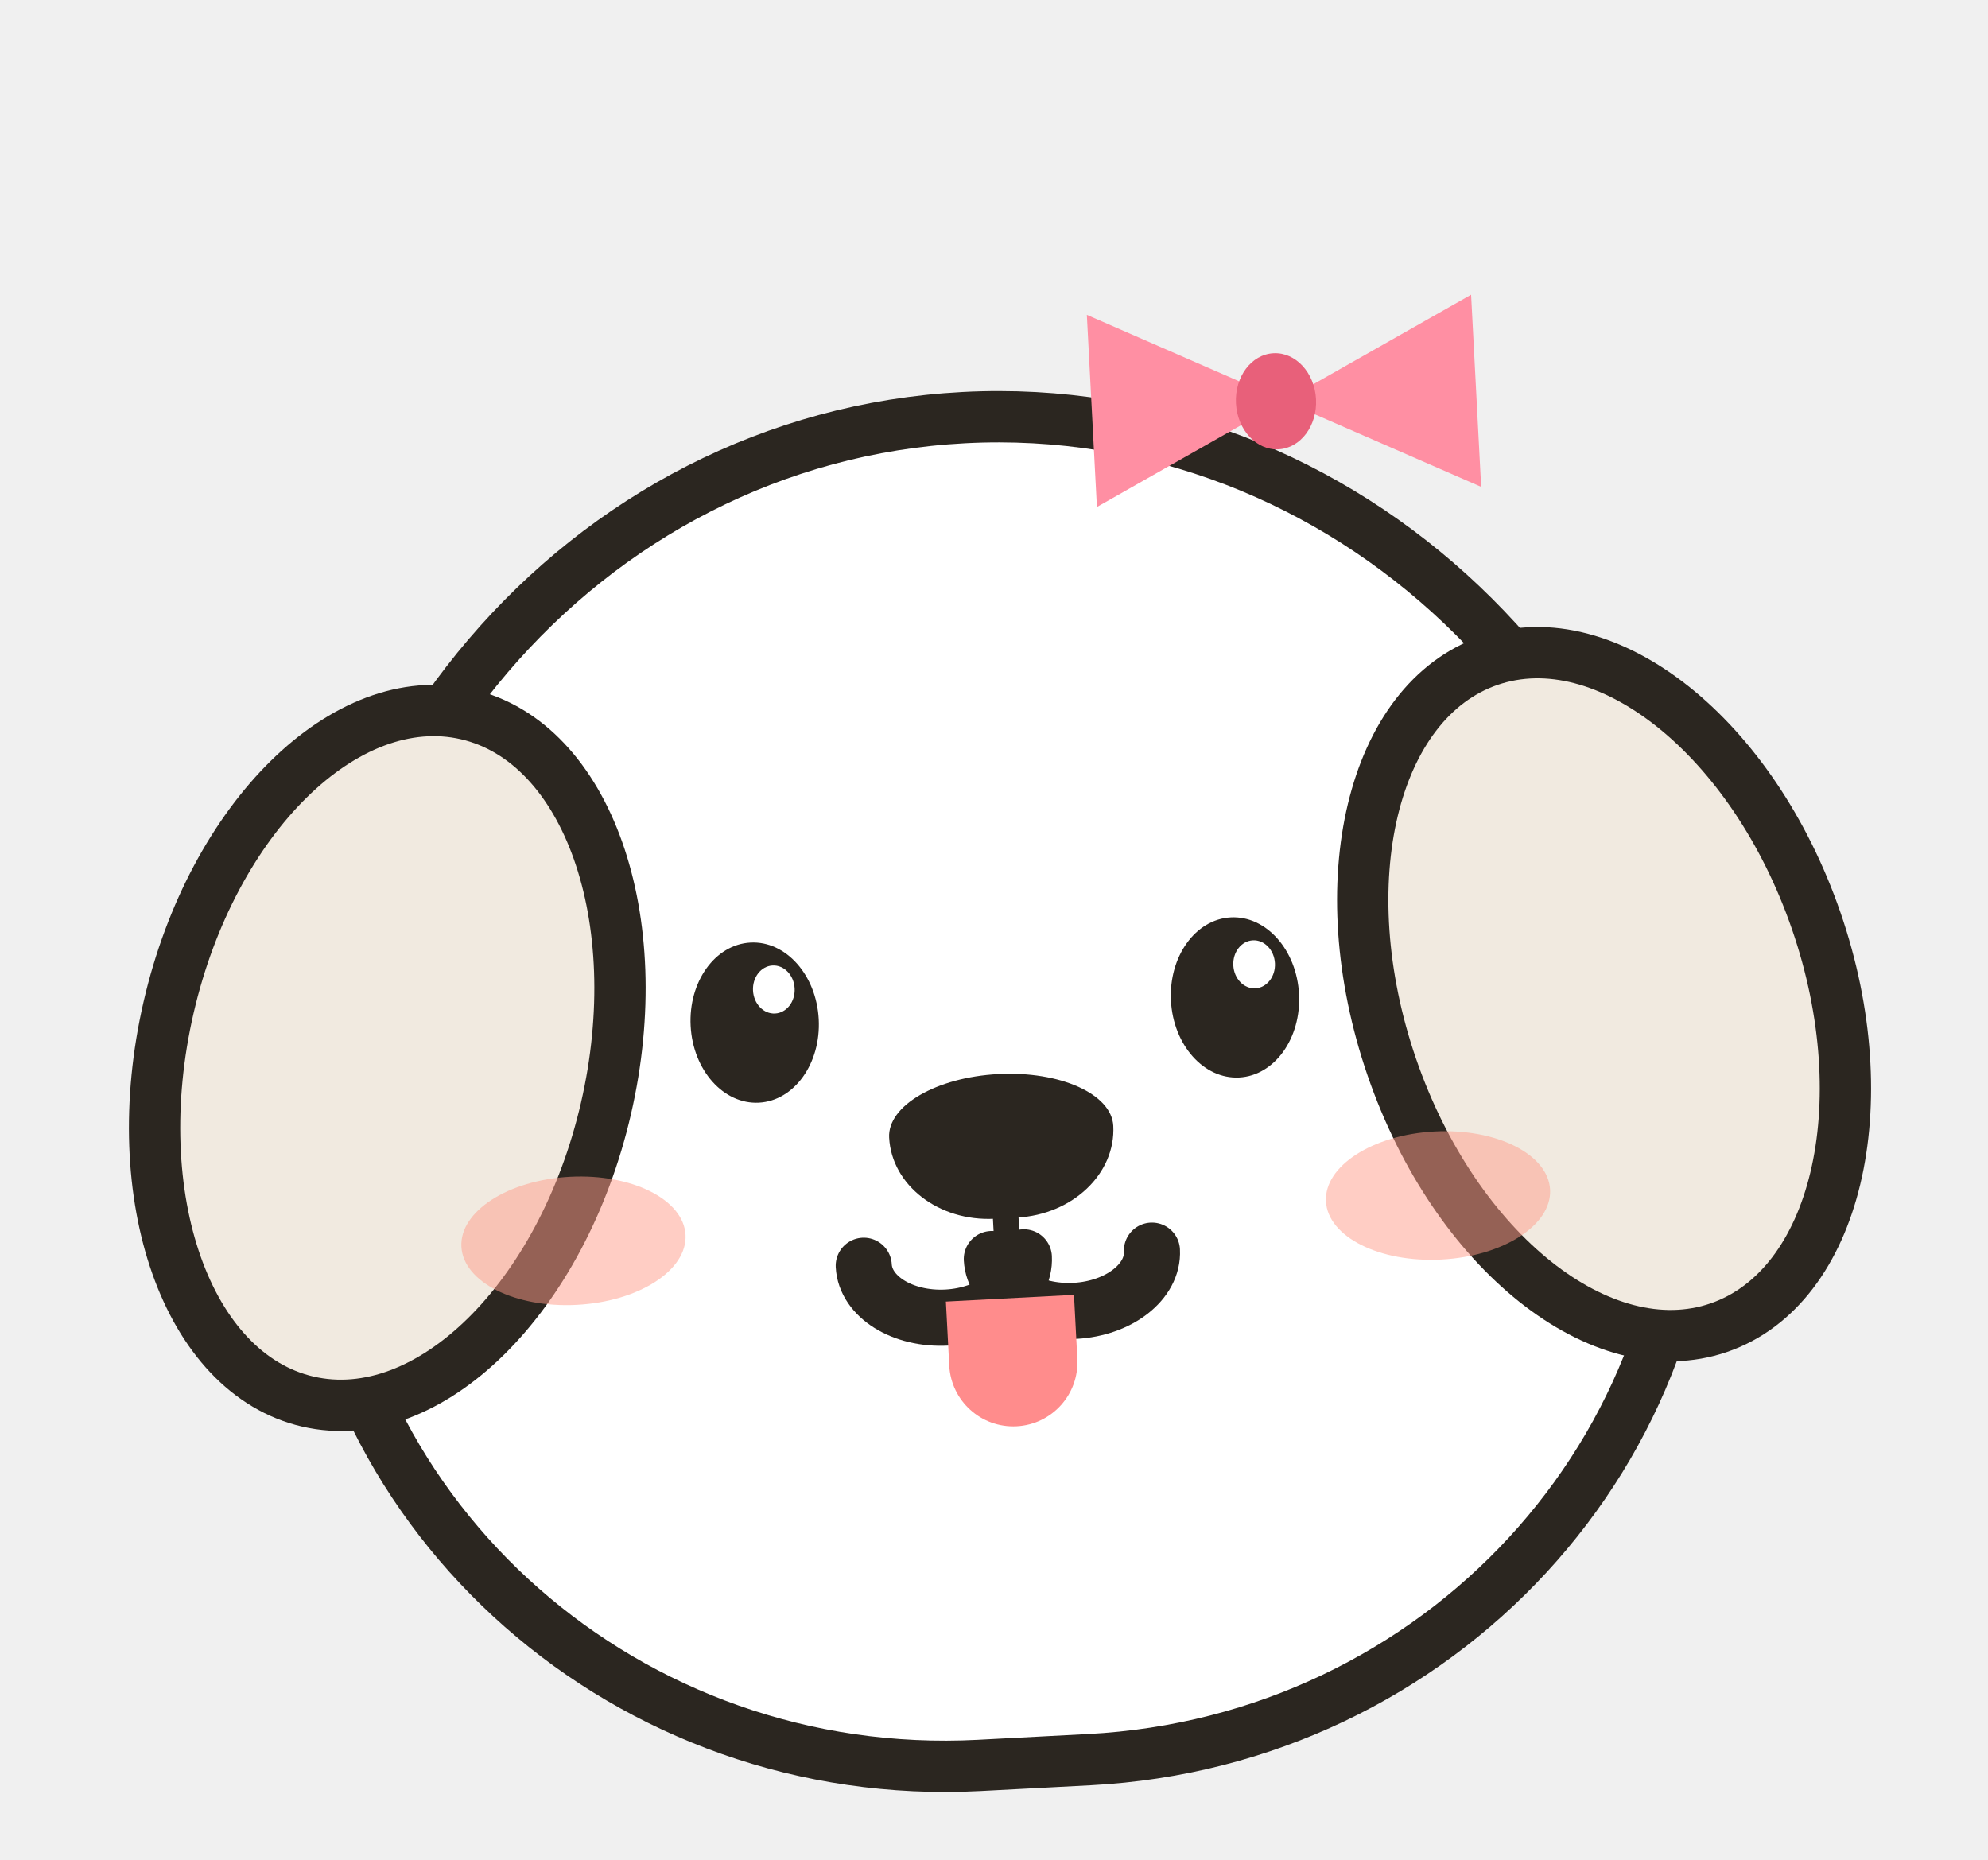
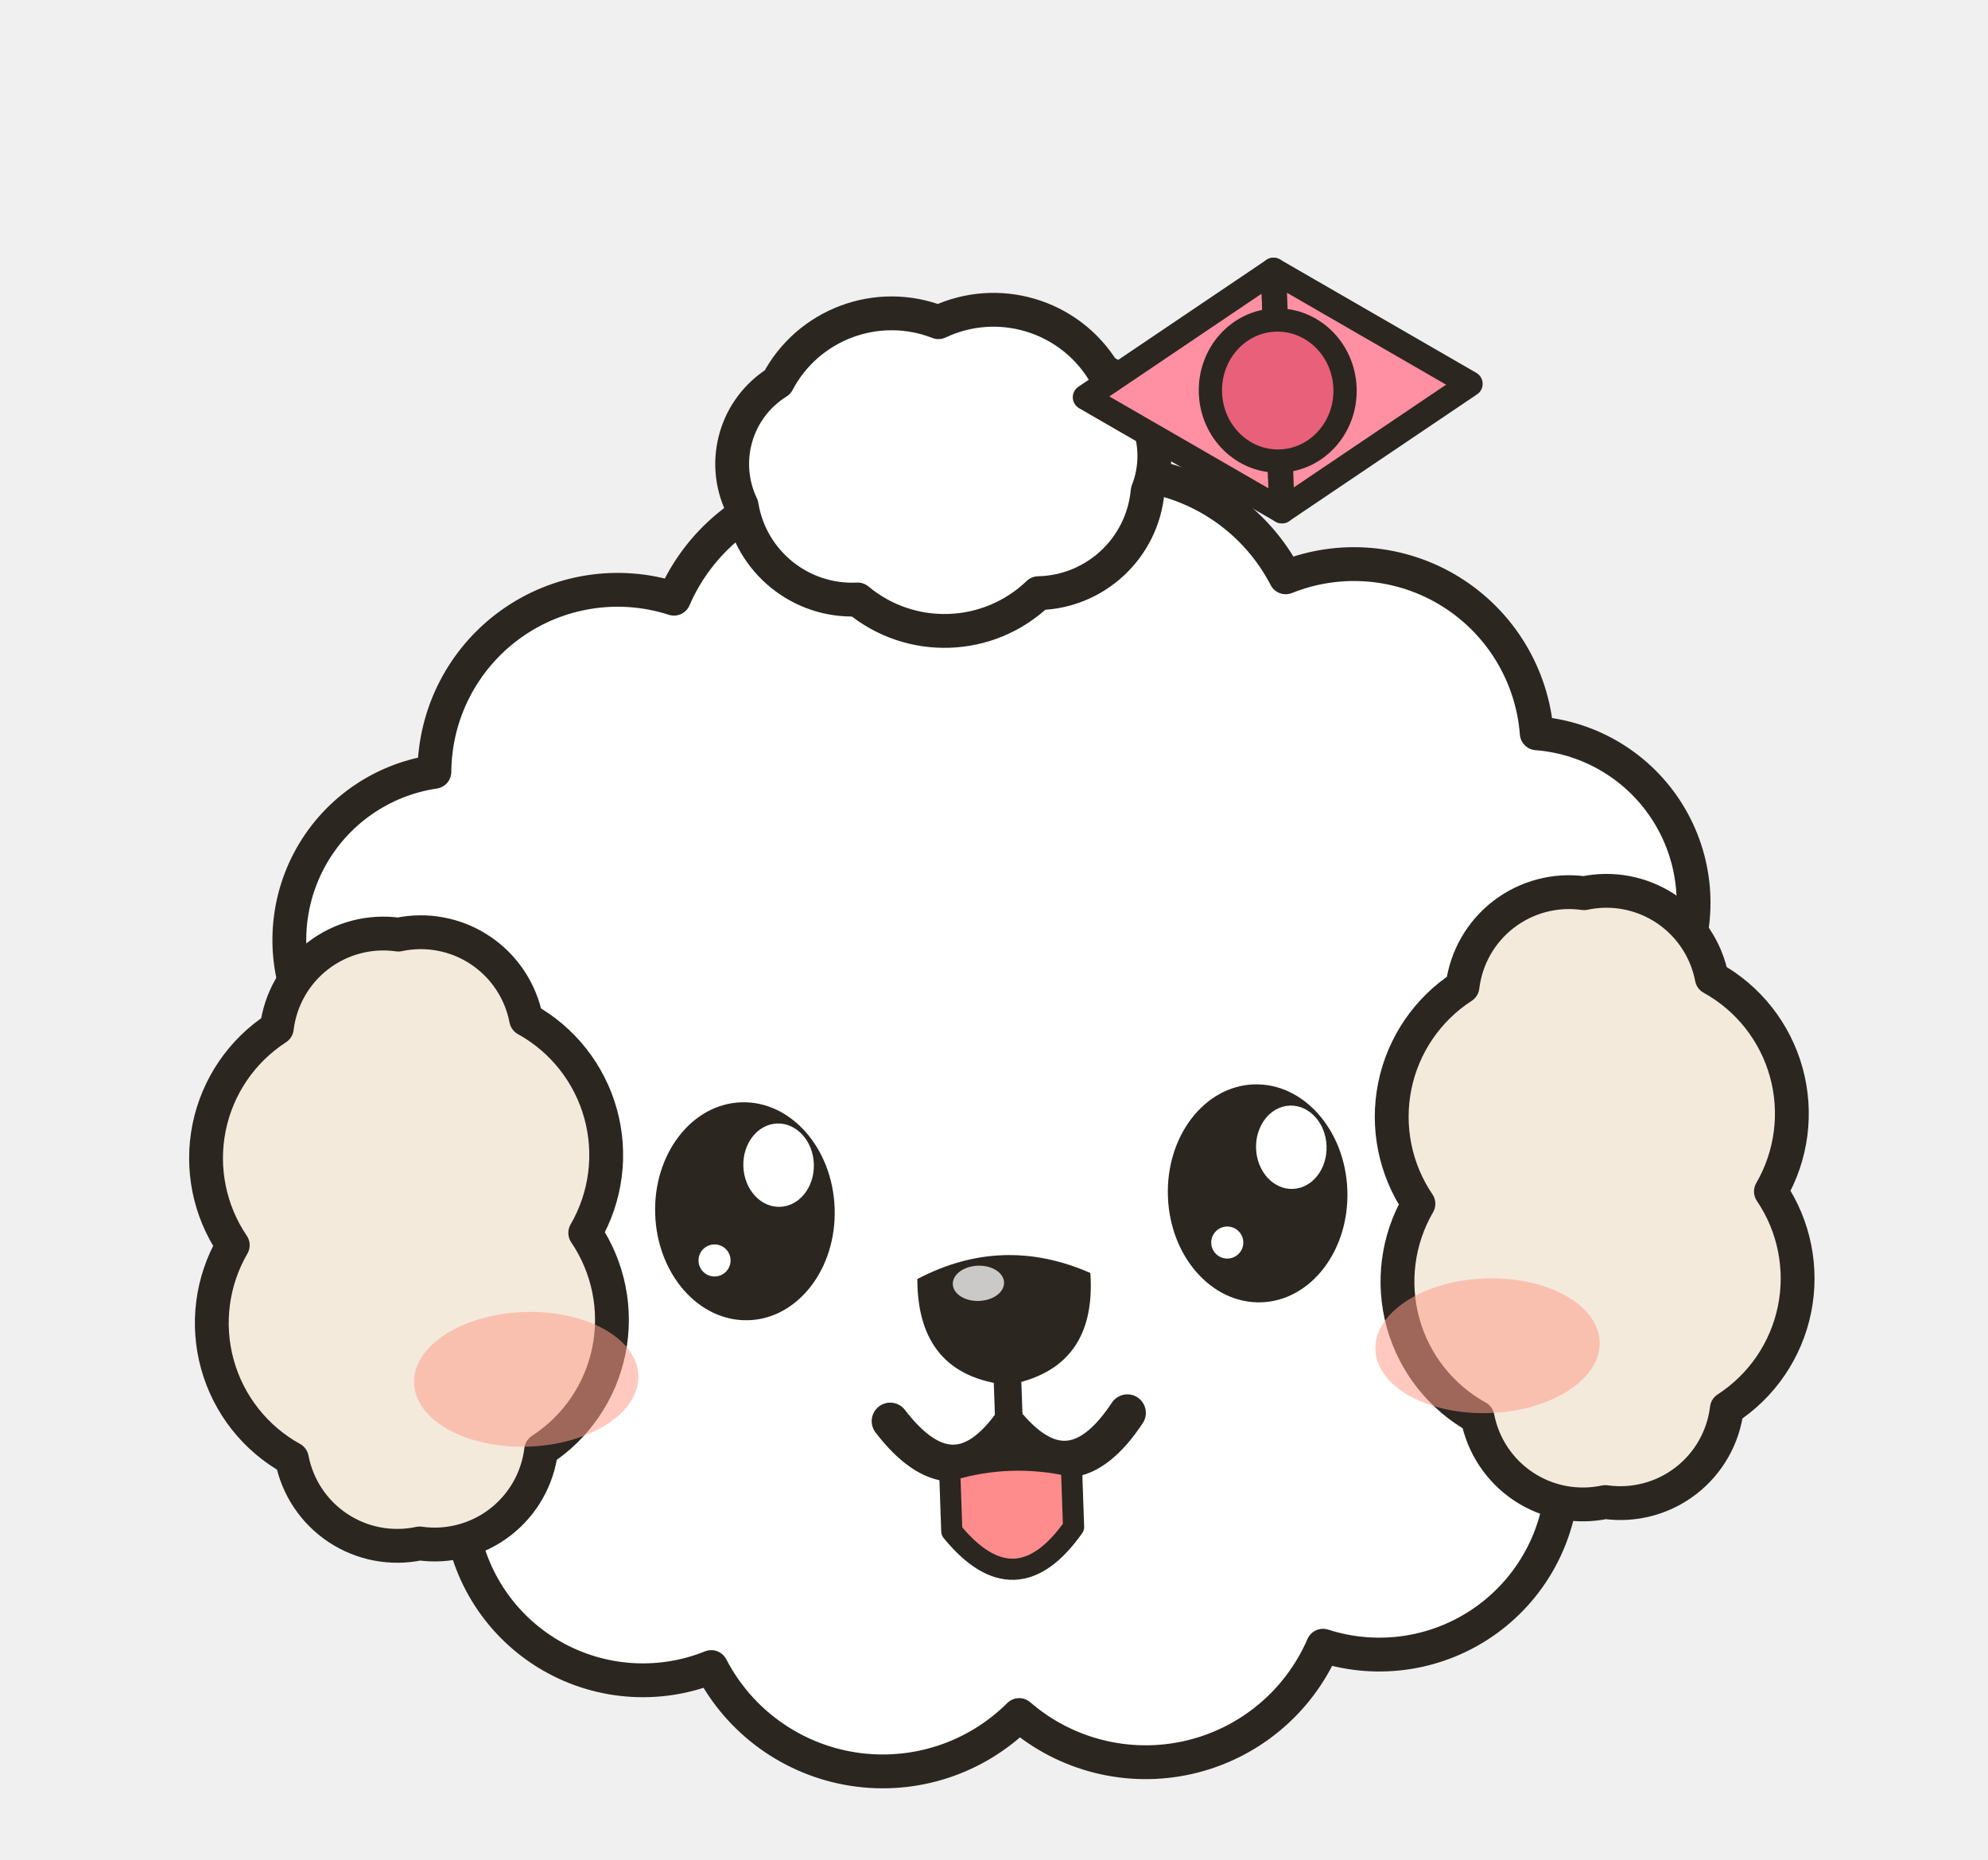
<svg xmlns="http://www.w3.org/2000/svg" viewBox="0 0 124 116" width="248" height="232">
  <g transform="translate(12 12)">
-     <g transform="rotate(-3 50 50)">
-       <path d="M50 14H50A43 45.36 0 0 1 93 59.36V59.36A39.56 38.64 0 0 1 53.44 98H46.56A39.56 38.64 0 0 1 7 59.36V59.36A43 45.36 0 0 1 50 14Z" fill="#FFFFFF" stroke="#2B2620" stroke-width="3.2" stroke-linejoin="round" />
-       <path d="M58 8L70 14L58 20Z" fill="#FF8FA3" />
-       <path d="M82 8L70 14L82 20Z" fill="#FF8FA3" />
-       <path d="M69.5 11H69.5A2.5 3 0 0 1 72 14V14A2.5 3 0 0 1 69.5 17H69.5A2.5 3 0 0 1 67 14V14A2.5 3 0 0 1 69.5 11Z" fill="#E8607A" />
-       <path d="M12 30H12A14 22 0 0 1 26 52V52A14 22 0 0 1 12 74H12A14 22 0 0 1 -2 52V52A14 22 0 0 1 12 30Z" fill="#F1EAE0" stroke="#2B2620" stroke-width="3.2" stroke-linejoin="round" transform="rotate(16 12 52)" />
-       <path d="M88 30H88A14 22 0 0 1 102 52V52A14 22 0 0 1 88 74H88A14 22 0 0 1 74 52V52A14 22 0 0 1 88 30Z" fill="#F1EAE0" stroke="#2B2620" stroke-width="3.2" stroke-linejoin="round" transform="rotate(-16 88 52)" />
-       <path d="M35 46H35A4 5 0 0 1 39 51V51A4 5 0 0 1 35 56H35A4 5 0 0 1 31 51V51A4 5 0 0 1 35 46Z" fill="#2B2620" />
-       <path d="M36.3 47.5H36.3A1.3 1.5 0 0 1 37.6 49V49A1.3 1.5 0 0 1 36.3 50.5H36.3A1.3 1.5 0 0 1 35 49V49A1.3 1.5 0 0 1 36.3 47.5Z" fill="#fff" />
-       <path d="M65 46H65A4 5 0 0 1 69 51V51A4 5 0 0 1 65 56H65A4 5 0 0 1 61 51V51A4 5 0 0 1 65 46Z" fill="#2B2620" />
-       <path d="M66.3 47.5H66.3A1.3 1.5 0 0 1 67.6 49V49A1.3 1.5 0 0 1 66.3 50.5H66.3A1.3 1.5 0 0 1 65 49V49A1.3 1.5 0 0 1 66.3 47.5Z" fill="#fff" />
-       <g opacity=".5">
-         <path d="M23 60H23A7 4 0 0 1 30 64V64A7 4 0 0 1 23 68H23A7 4 0 0 1 16 64V64A7 4 0 0 1 23 60Z" fill="#FF9C8A" />
-         <path d="M77 60H77A7 4 0 0 1 84 64V64A7 4 0 0 1 77 68H77A7 4 0 0 1 70 64V64A7 4 0 0 1 77 60Z" fill="#FF9C8A" />
+     <g transform="rotate(-2 50 50)">
+       <path d="M50 21A12.05 12.05 0 0 1 69.09 24.66A11.43 11.43 0 0 1 84.4 34.93A10.6 10.6 0 0 1 92.9 49.77A10.21 10.21 0 0 1 92.9 66.23A10.6 10.6 0 0 1 84.4 81.07A11.43 11.43 0 0 1 69.09 91.34A12.05 12.05 0 0 1 50 95A12.05 12.05 0 0 1 30.91 91.34A11.43 11.43 0 0 1 15.6 81.07A10.6 10.6 0 0 1 7.1 66.23A10.21 10.21 0 0 1 7.1 49.77A10.6 10.6 0 0 1 15.6 34.93A11.43 11.43 0 0 1 30.91 24.66A12.05 12.05 0 0 1 50 21Z" fill="#FFFFFF" stroke="#2B2620" stroke-width="2.11" stroke-linejoin="round" stroke-linecap="round" />
+       <path d="M13 45A6.69 6.69 0 0 1 20.78 50.56A9.67 9.67 0 0 1 24 64A9.67 9.67 0 0 1 20.78 77.44A6.69 6.69 0 0 1 13 83A6.69 6.69 0 0 1 5.22 77.44A9.67 9.67 0 0 1 2 64A9.67 9.67 0 0 1 5.22 50.56A6.69 6.69 0 0 1 13 45Z" fill="#F3EADC" stroke="#2B2620" stroke-width="2.11" stroke-linejoin="round" stroke-linecap="round" />
+       <g transform="matrix(-1 0 0 1 100 0)">
+         <path d="M13 45A6.69 6.69 0 0 1 20.78 50.56A9.67 9.67 0 0 1 24 64A9.67 9.67 0 0 1 20.78 77.44A6.69 6.69 0 0 1 13 83A6.69 6.69 0 0 1 5.22 77.44A9.67 9.67 0 0 1 2 64A9.67 9.67 0 0 1 5.22 50.56A6.69 6.69 0 0 1 13 45Z" fill="#F3EADC" stroke="#2B2620" stroke-width="2.11" stroke-linejoin="round" stroke-linecap="round" />
      </g>
-       <path d="M50 55H50A7 3.6 0 0 1 57 58.6V58.6A6.3 5.4 0 0 1 50.7 64H49.3A6.3 5.4 0 0 1 43 58.6V58.6A7 3.6 0 0 1 50 55Z" fill="#2B2620" />
-       <path d="M49.2 63H50.8L50.8 63V68L50.8 68H49.2L49.2 68V63L49.2 63Z" fill="#2B2620" />
-       <path d="M41 66.5A5 3.5 0 0 0 51 66.5" fill="none" stroke="#2B2620" stroke-width="3.5" stroke-linecap="round" />
-       <path d="M49 66.5A5 3.5 0 0 0 59 66.5" fill="none" stroke="#2B2620" stroke-width="3.5" stroke-linecap="round" />
-       <path d="M46 69H54L54 69V73A4 4 0 0 1 50 77H50A4 4 0 0 1 46 73V69L46 69Z" fill="#FF8C8C" />
+       <path d="M48 8A8.04 8.04 0 0 1 58.16 11.39A6.01 6.01 0 0 1 60.67 19A6.99 6.99 0 0 1 53.64 25.11A8.46 8.46 0 0 1 42.36 25.11A6.99 6.99 0 0 1 35.33 19A6.01 6.01 0 0 1 37.84 11.39A8.04 8.04 0 0 1 48 8Z" fill="#FFFFFF" stroke="#2B2620" stroke-width="2.11" stroke-linejoin="round" stroke-linecap="round" />
+       <path d="M57 13L69 5.5V20.5Z" fill="#FF8FA3" stroke="#2B2620" stroke-width="1.58" stroke-linejoin="round" stroke-linecap="round" />
+       <path d="M81 13L69 5.5V20.5Z" fill="#FF8FA3" stroke="#2B2620" stroke-width="1.58" stroke-linejoin="round" stroke-linecap="round" />
+       <path d="M64.8 13A4.2 4.4 0 1 0 73.2 13A4.2 4.4 0 1 0 64.8 13Z" fill="#E8607A" stroke="#2B2620" stroke-width="1.45" stroke-linejoin="round" />
+       <path d="M28.4 63A5.6 6.8 0 1 0 39.6 63A5.6 6.8 0 1 0 28.4 63Z" fill="#2B2620" />
+       <path d="M34 60.2A2.2 2.6 0 1 0 38.4 60.2A2.2 2.6 0 1 0 34 60.2Z" fill="#fff" />
+       <path d="M31 66A1 1 0 1 0 33 66A1 1 0 1 0 31 66Z" fill="#fff" />
+       <path d="M60.4 63A5.6 6.8 0 1 0 71.6 63A5.6 6.8 0 1 0 60.4 63Z" fill="#2B2620" />
+       <path d="M66 60.2A2.2 2.6 0 1 0 70.4 60.2A2.2 2.6 0 1 0 66 60.2Z" fill="#fff" />
+       <path d="M63 66A1 1 0 1 0 65 66A1 1 0 1 0 63 66Z" fill="#fff" />
+       <g opacity=".55">
+         <path d="M13 73A7 4.2 0 1 0 27 73A7 4.2 0 1 0 13 73Z" fill="#FF9C8A" />
+         <path d="M73 73A7 4.2 0 1 0 87 73A7 4.2 0 1 0 73 73Z" fill="#FF9C8A" />
+       </g>
+       <path d="M44.6 67.6Q50 65 55.4 67.6Q55.6 73.6 50 74.4Q44.4 73.6 44.6 67.6Z" fill="#2B2620" />
+       <path d="M46.8 68A1.6 1.1 0 1 0 50 68A1.6 1.1 0 1 0 46.8 68Z" fill="#fff" opacity=".75" />
+       <path d="M50 74.2V77" fill="none" stroke="#2B2620" stroke-width="1.72" stroke-linecap="round" stroke-linejoin="round" />
+       <path d="M42.6 76.4Q46.3 81.6 50 77Q53.7 81.6 57.4 76.4" fill="none" stroke="#2B2620" stroke-width="2.31" stroke-linecap="round" stroke-linejoin="round" />
+       <path d="M46.2 79.6Q50 78.6 53.8 79.6V83.4Q50 88.4 46.2 83.4Z" fill="#FF8C8C" stroke="#2B2620" stroke-width="1.32" stroke-linejoin="round" stroke-linecap="round" />
    </g>
  </g>
</svg>
